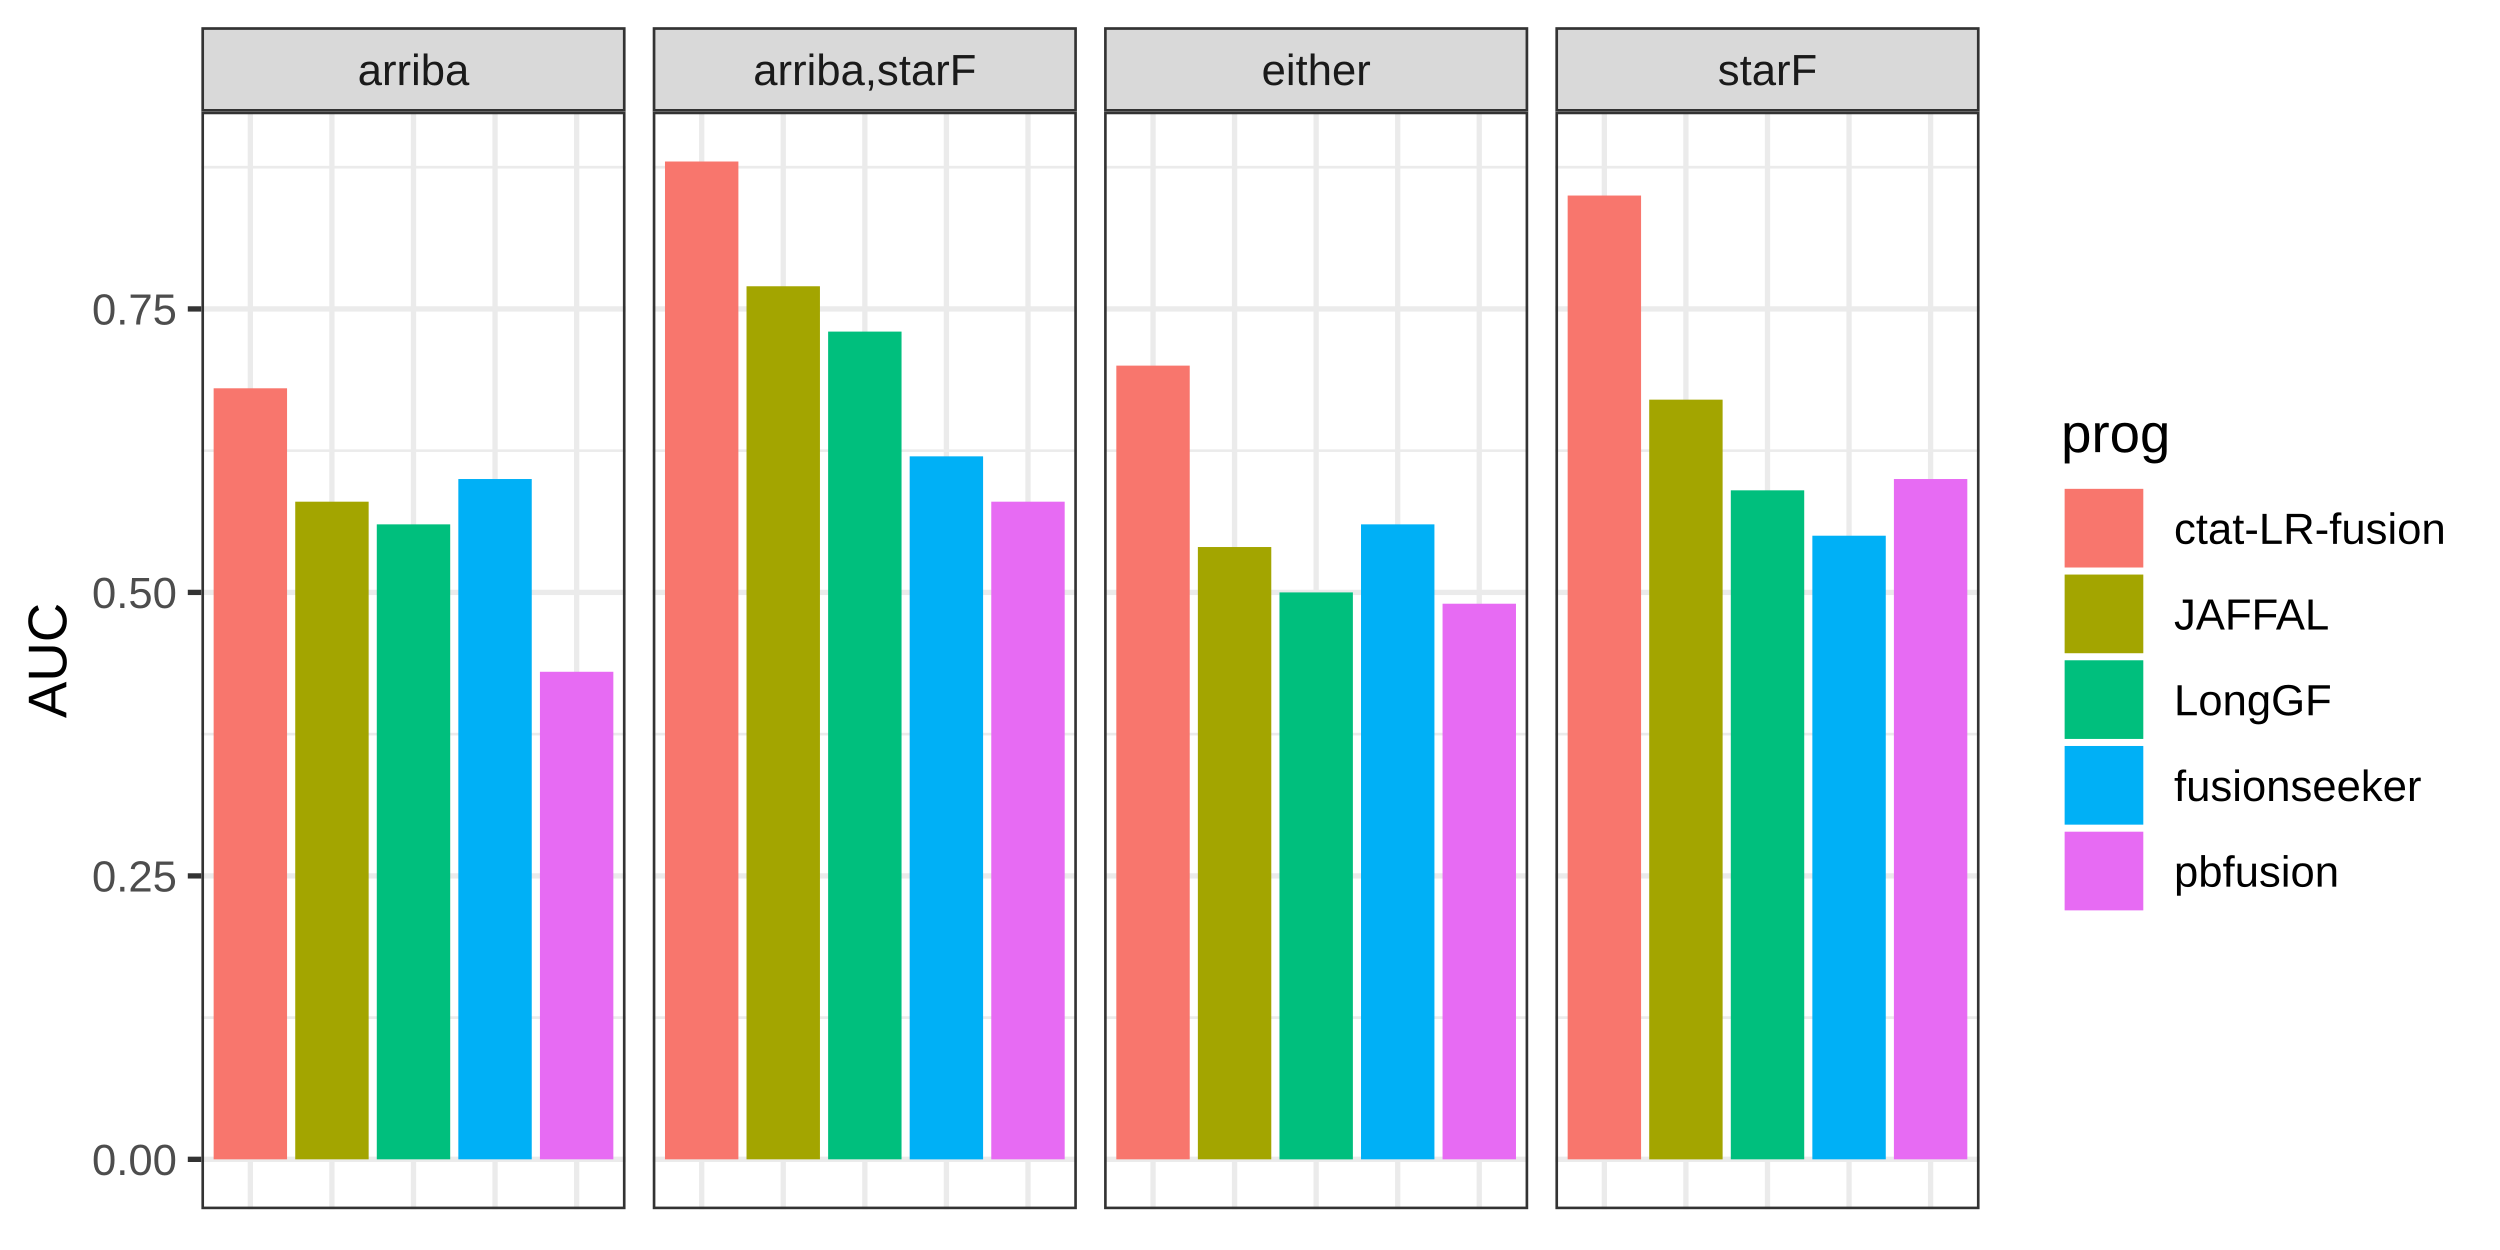
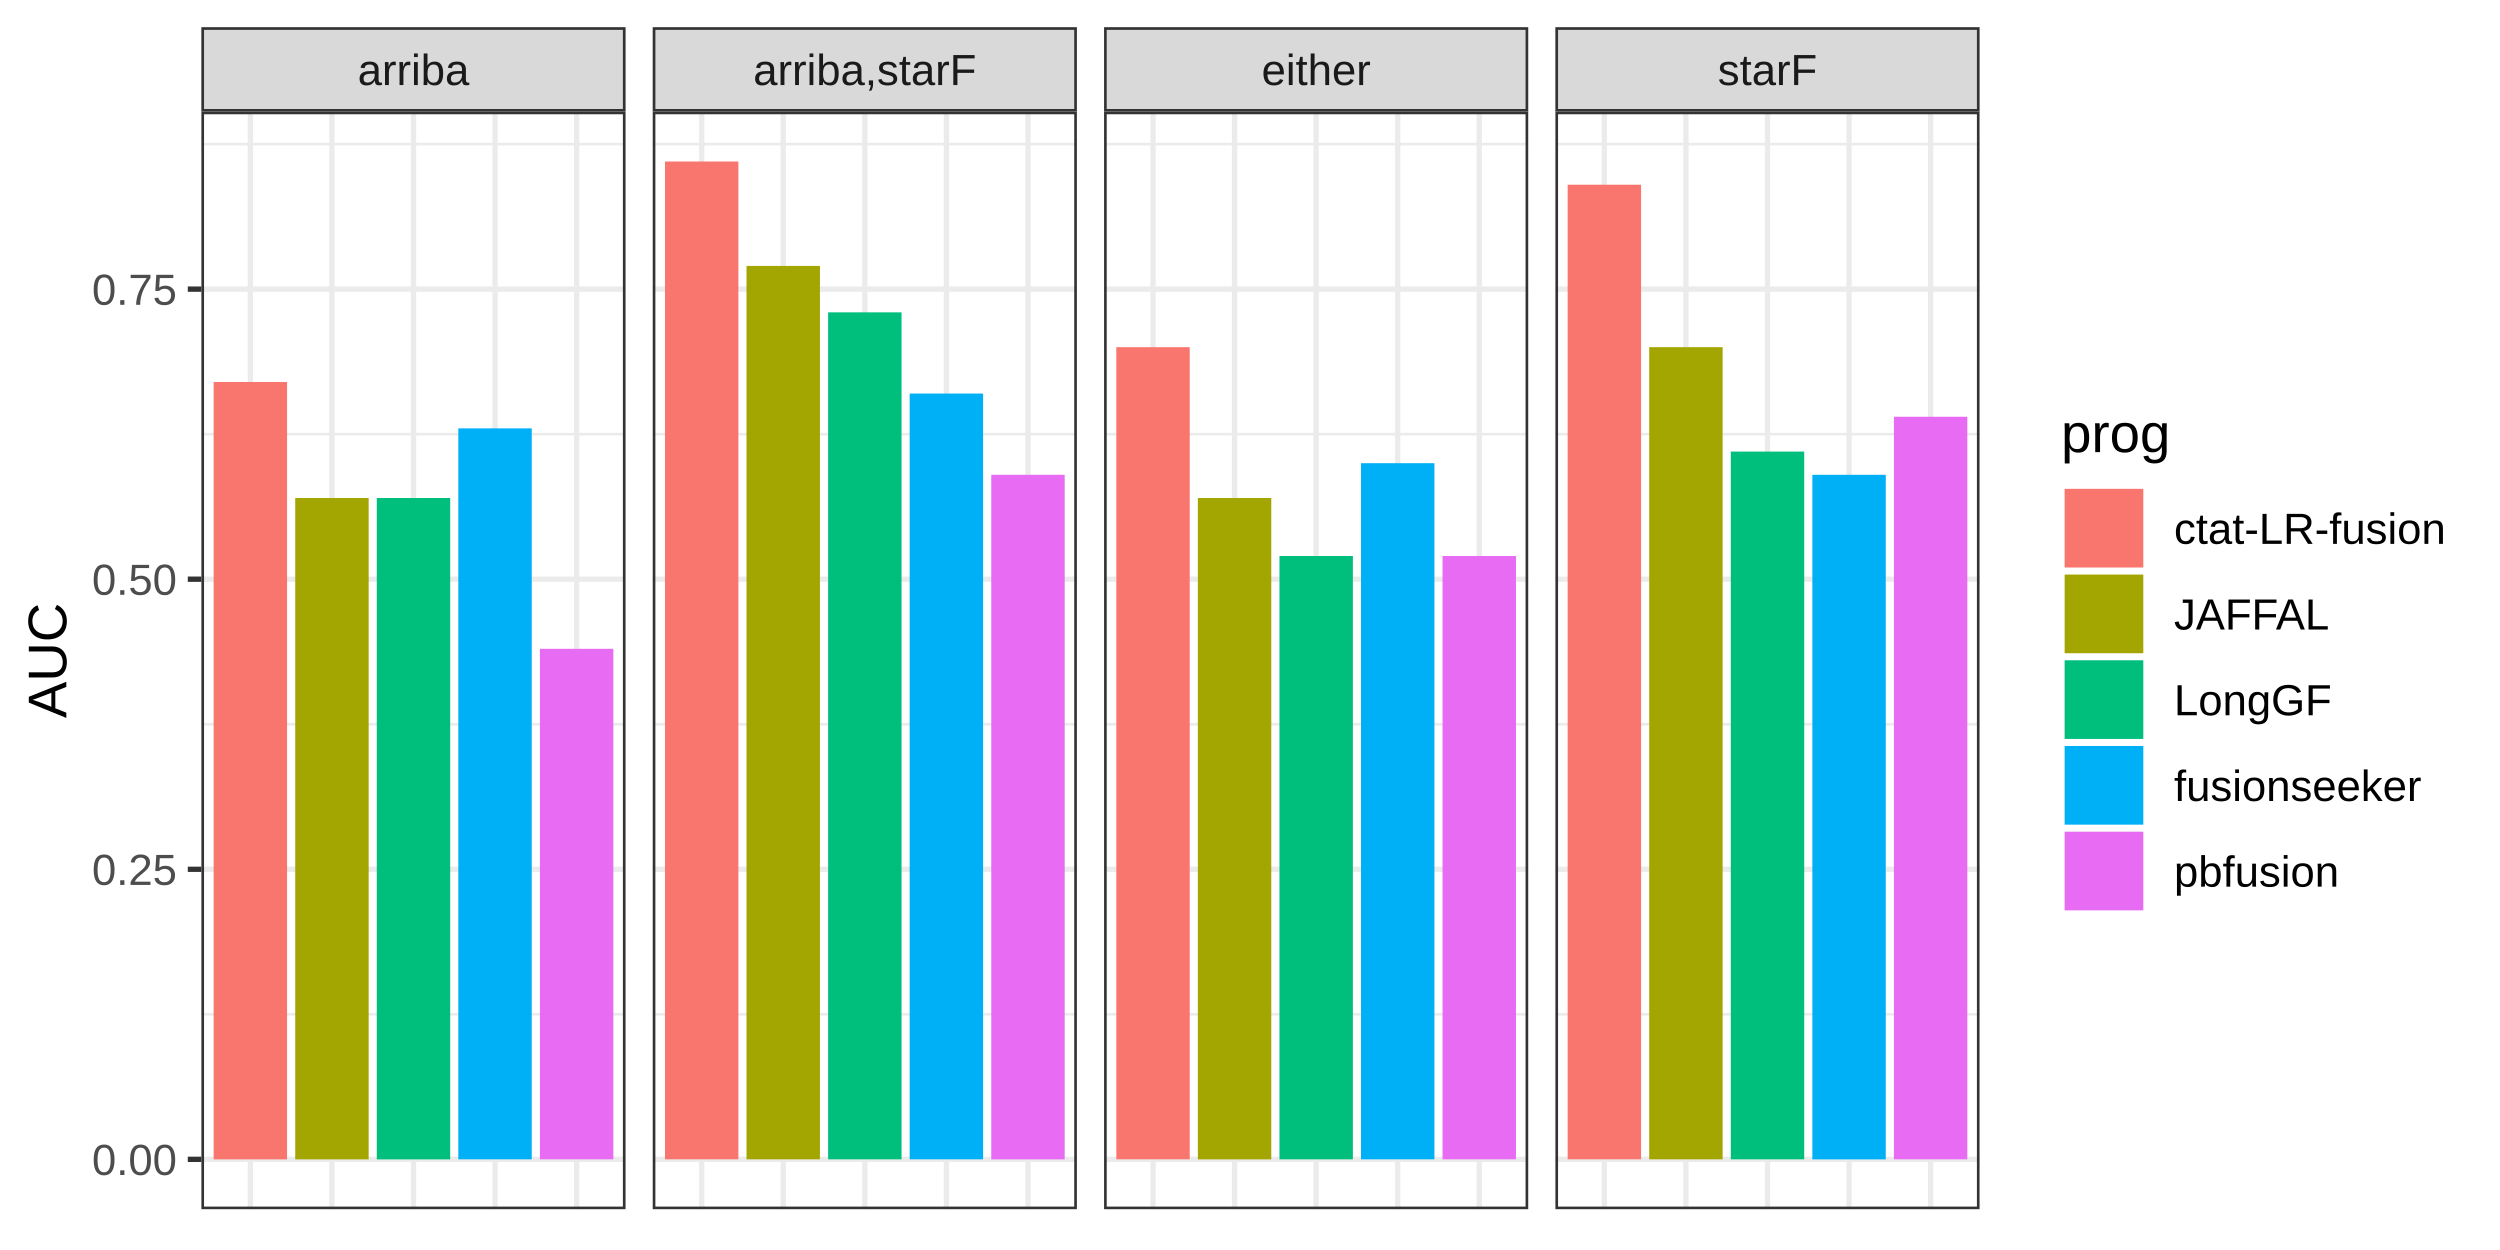
<svg xmlns="http://www.w3.org/2000/svg" class="svglite" width="504.00pt" height="252.00pt" viewBox="0 0 504.00 252.00">
  <defs>
    <style type="text/css">
    .svglite line, .svglite polyline, .svglite polygon, .svglite path, .svglite rect, .svglite circle {
      fill: none;
      stroke: #000000;
      stroke-linecap: round;
      stroke-linejoin: round;
      stroke-miterlimit: 10.00;
    }
    .svglite text {
      white-space: pre;
    }
  </style>
  </defs>
  <rect width="100%" height="100%" style="stroke: none; fill: #FFFFFF;" />
  <defs>
    <clipPath id="cpMC4wMHw1MDQuMDB8MC4wMHwyNTIuMDA=">
      <rect x="0.00" y="0.00" width="504.00" height="252.00" />
    </clipPath>
  </defs>
  <g clip-path="url(#cpMC4wMHw1MDQuMDB8MC4wMHwyNTIuMDA=)">
    <rect x="0.00" y="0.00" width="504.00" height="252.00" style="stroke-width: 1.07; stroke: #FFFFFF; fill: #FFFFFF;" />
  </g>
  <defs>
    <clipPath id="cpNDAuNjB8MTI2LjExfDIyLjUwfDI0My43OA==">
      <rect x="40.60" y="22.50" width="85.51" height="221.28" />
    </clipPath>
  </defs>
  <g clip-path="url(#cpNDAuNjB8MTI2LjExfDIyLjUwfDI0My43OA==)">
    <rect x="40.60" y="22.50" width="85.51" height="221.28" style="stroke-width: 1.07; stroke: none; fill: #FFFFFF;" />
-     <polyline points="40.60,205.15 126.11,205.15 " style="stroke-width: 0.53; stroke: #EBEBEB; stroke-linecap: butt;" />
-     <polyline points="40.60,148.00 126.11,148.00 " style="stroke-width: 0.53; stroke: #EBEBEB; stroke-linecap: butt;" />
-     <polyline points="40.60,90.85 126.11,90.85 " style="stroke-width: 0.53; stroke: #EBEBEB; stroke-linecap: butt;" />
-     <polyline points="40.60,33.71 126.11,33.71 " style="stroke-width: 0.53; stroke: #EBEBEB; stroke-linecap: butt;" />
+     <polyline points="40.60,204.48 126.11,204.48 " style="stroke-width: 0.53; stroke: #EBEBEB; stroke-linecap: butt;" />
+     <polyline points="40.60,146.01 126.11,146.01 " style="stroke-width: 0.53; stroke: #EBEBEB; stroke-linecap: butt;" />
+     <polyline points="40.60,87.53 126.11,87.53 " style="stroke-width: 0.53; stroke: #EBEBEB; stroke-linecap: butt;" />
+     <polyline points="40.60,29.05 126.11,29.05 " style="stroke-width: 0.53; stroke: #EBEBEB; stroke-linecap: butt;" />
    <polyline points="40.60,233.72 126.11,233.72 " style="stroke-width: 1.07; stroke: #EBEBEB; stroke-linecap: butt;" />
-     <polyline points="40.60,176.58 126.11,176.58 " style="stroke-width: 1.07; stroke: #EBEBEB; stroke-linecap: butt;" />
-     <polyline points="40.60,119.43 126.11,119.43 " style="stroke-width: 1.07; stroke: #EBEBEB; stroke-linecap: butt;" />
-     <polyline points="40.60,62.28 126.11,62.28 " style="stroke-width: 1.07; stroke: #EBEBEB; stroke-linecap: butt;" />
+     <polyline points="40.60,175.25 126.11,175.25 " style="stroke-width: 1.07; stroke: #EBEBEB; stroke-linecap: butt;" />
+     <polyline points="40.60,116.77 126.11,116.77 " style="stroke-width: 1.07; stroke: #EBEBEB; stroke-linecap: butt;" />
+     <polyline points="40.60,58.29 126.11,58.29 " style="stroke-width: 1.07; stroke: #EBEBEB; stroke-linecap: butt;" />
    <polyline points="50.47,243.78 50.47,22.50 " style="stroke-width: 1.07; stroke: #EBEBEB; stroke-linecap: butt;" />
    <polyline points="66.91,243.78 66.91,22.50 " style="stroke-width: 1.07; stroke: #EBEBEB; stroke-linecap: butt;" />
    <polyline points="83.36,243.78 83.36,22.50 " style="stroke-width: 1.07; stroke: #EBEBEB; stroke-linecap: butt;" />
    <polyline points="99.80,243.78 99.80,22.50 " style="stroke-width: 1.07; stroke: #EBEBEB; stroke-linecap: butt;" />
    <polyline points="116.25,243.78 116.25,22.50 " style="stroke-width: 1.07; stroke: #EBEBEB; stroke-linecap: butt;" />
-     <rect x="43.07" y="78.28" width="14.80" height="155.44" style="stroke-width: 1.07; stroke: none; stroke-linecap: butt; stroke-linejoin: miter; fill: #F8766D;" />
-     <rect x="92.40" y="96.57" width="14.80" height="137.15" style="stroke-width: 1.07; stroke: none; stroke-linecap: butt; stroke-linejoin: miter; fill: #00B0F6;" />
-     <rect x="59.52" y="101.14" width="14.80" height="132.58" style="stroke-width: 1.07; stroke: none; stroke-linecap: butt; stroke-linejoin: miter; fill: #A3A500;" />
-     <rect x="75.96" y="105.71" width="14.80" height="128.01" style="stroke-width: 1.07; stroke: none; stroke-linecap: butt; stroke-linejoin: miter; fill: #00BF7D;" />
-     <rect x="108.85" y="135.43" width="14.80" height="98.29" style="stroke-width: 1.07; stroke: none; stroke-linecap: butt; stroke-linejoin: miter; fill: #E76BF3;" />
+     <rect x="43.07" y="77.01" width="14.80" height="156.72" style="stroke-width: 1.07; stroke: none; stroke-linecap: butt; stroke-linejoin: miter; fill: #F8766D;" />
+     <rect x="92.40" y="86.36" width="14.80" height="147.36" style="stroke-width: 1.07; stroke: none; stroke-linecap: butt; stroke-linejoin: miter; fill: #00B0F6;" />
+     <rect x="59.52" y="100.40" width="14.80" height="133.33" style="stroke-width: 1.07; stroke: none; stroke-linecap: butt; stroke-linejoin: miter; fill: #A3A500;" />
+     <rect x="75.96" y="100.40" width="14.80" height="133.33" style="stroke-width: 1.07; stroke: none; stroke-linecap: butt; stroke-linejoin: miter; fill: #00BF7D;" />
+     <rect x="108.85" y="130.80" width="14.80" height="102.92" style="stroke-width: 1.07; stroke: none; stroke-linecap: butt; stroke-linejoin: miter; fill: #E76BF3;" />
    <rect x="40.60" y="22.50" width="85.51" height="221.28" style="stroke-width: 1.07; stroke: #333333;" />
  </g>
  <g clip-path="url(#cpMC4wMHw1MDQuMDB8MC4wMHwyNTIuMDA=)">
</g>
  <defs>
    <clipPath id="cpMTMxLjU5fDIxNy4xMHwyMi41MHwyNDMuNzg=">
      <rect x="131.59" y="22.50" width="85.51" height="221.28" />
    </clipPath>
  </defs>
  <g clip-path="url(#cpMTMxLjU5fDIxNy4xMHwyMi41MHwyNDMuNzg=)">
    <rect x="131.59" y="22.50" width="85.51" height="221.28" style="stroke-width: 1.07; stroke: none; fill: #FFFFFF;" />
-     <polyline points="131.59,205.15 217.10,205.15 " style="stroke-width: 0.53; stroke: #EBEBEB; stroke-linecap: butt;" />
-     <polyline points="131.59,148.00 217.10,148.00 " style="stroke-width: 0.53; stroke: #EBEBEB; stroke-linecap: butt;" />
-     <polyline points="131.59,90.85 217.10,90.85 " style="stroke-width: 0.53; stroke: #EBEBEB; stroke-linecap: butt;" />
-     <polyline points="131.59,33.71 217.10,33.71 " style="stroke-width: 0.53; stroke: #EBEBEB; stroke-linecap: butt;" />
+     <polyline points="131.59,204.48 217.10,204.48 " style="stroke-width: 0.53; stroke: #EBEBEB; stroke-linecap: butt;" />
+     <polyline points="131.59,146.01 217.10,146.01 " style="stroke-width: 0.53; stroke: #EBEBEB; stroke-linecap: butt;" />
+     <polyline points="131.59,87.53 217.10,87.53 " style="stroke-width: 0.53; stroke: #EBEBEB; stroke-linecap: butt;" />
+     <polyline points="131.59,29.05 217.10,29.05 " style="stroke-width: 0.53; stroke: #EBEBEB; stroke-linecap: butt;" />
    <polyline points="131.59,233.72 217.10,233.72 " style="stroke-width: 1.07; stroke: #EBEBEB; stroke-linecap: butt;" />
-     <polyline points="131.59,176.58 217.10,176.58 " style="stroke-width: 1.07; stroke: #EBEBEB; stroke-linecap: butt;" />
-     <polyline points="131.59,119.43 217.10,119.43 " style="stroke-width: 1.07; stroke: #EBEBEB; stroke-linecap: butt;" />
-     <polyline points="131.59,62.28 217.10,62.28 " style="stroke-width: 1.07; stroke: #EBEBEB; stroke-linecap: butt;" />
+     <polyline points="131.59,175.25 217.10,175.25 " style="stroke-width: 1.07; stroke: #EBEBEB; stroke-linecap: butt;" />
+     <polyline points="131.59,116.77 217.10,116.77 " style="stroke-width: 1.07; stroke: #EBEBEB; stroke-linecap: butt;" />
+     <polyline points="131.59,58.29 217.10,58.29 " style="stroke-width: 1.07; stroke: #EBEBEB; stroke-linecap: butt;" />
    <polyline points="141.46,243.78 141.46,22.50 " style="stroke-width: 1.07; stroke: #EBEBEB; stroke-linecap: butt;" />
    <polyline points="157.90,243.78 157.90,22.50 " style="stroke-width: 1.07; stroke: #EBEBEB; stroke-linecap: butt;" />
    <polyline points="174.35,243.78 174.35,22.50 " style="stroke-width: 1.07; stroke: #EBEBEB; stroke-linecap: butt;" />
    <polyline points="190.79,243.78 190.79,22.50 " style="stroke-width: 1.07; stroke: #EBEBEB; stroke-linecap: butt;" />
    <polyline points="207.24,243.78 207.24,22.50 " style="stroke-width: 1.07; stroke: #EBEBEB; stroke-linecap: butt;" />
    <rect x="134.06" y="32.56" width="14.80" height="201.16" style="stroke-width: 1.07; stroke: none; stroke-linecap: butt; stroke-linejoin: miter; fill: #F8766D;" />
-     <rect x="150.50" y="57.71" width="14.80" height="176.01" style="stroke-width: 1.07; stroke: none; stroke-linecap: butt; stroke-linejoin: miter; fill: #A3A500;" />
-     <rect x="166.95" y="66.85" width="14.80" height="166.87" style="stroke-width: 1.07; stroke: none; stroke-linecap: butt; stroke-linejoin: miter; fill: #00BF7D;" />
-     <rect x="183.39" y="92.00" width="14.80" height="141.73" style="stroke-width: 1.07; stroke: none; stroke-linecap: butt; stroke-linejoin: miter; fill: #00B0F6;" />
-     <rect x="199.84" y="101.14" width="14.80" height="132.58" style="stroke-width: 1.07; stroke: none; stroke-linecap: butt; stroke-linejoin: miter; fill: #E76BF3;" />
+     <rect x="150.50" y="53.61" width="14.80" height="180.11" style="stroke-width: 1.07; stroke: none; stroke-linecap: butt; stroke-linejoin: miter; fill: #A3A500;" />
+     <rect x="166.95" y="62.97" width="14.80" height="170.75" style="stroke-width: 1.07; stroke: none; stroke-linecap: butt; stroke-linejoin: miter; fill: #00BF7D;" />
+     <rect x="183.39" y="79.34" width="14.80" height="154.38" style="stroke-width: 1.07; stroke: none; stroke-linecap: butt; stroke-linejoin: miter; fill: #00B0F6;" />
+     <rect x="199.84" y="95.72" width="14.80" height="138.01" style="stroke-width: 1.07; stroke: none; stroke-linecap: butt; stroke-linejoin: miter; fill: #E76BF3;" />
    <rect x="131.59" y="22.50" width="85.51" height="221.28" style="stroke-width: 1.07; stroke: #333333;" />
  </g>
  <g clip-path="url(#cpMC4wMHw1MDQuMDB8MC4wMHwyNTIuMDA=)">
</g>
  <defs>
    <clipPath id="cpMjIyLjU4fDMwOC4wOXwyMi41MHwyNDMuNzg=">
      <rect x="222.58" y="22.50" width="85.51" height="221.28" />
    </clipPath>
  </defs>
  <g clip-path="url(#cpMjIyLjU4fDMwOC4wOXwyMi41MHwyNDMuNzg=)">
    <rect x="222.58" y="22.50" width="85.51" height="221.28" style="stroke-width: 1.07; stroke: none; fill: #FFFFFF;" />
-     <polyline points="222.58,205.15 308.09,205.15 " style="stroke-width: 0.53; stroke: #EBEBEB; stroke-linecap: butt;" />
-     <polyline points="222.58,148.00 308.09,148.00 " style="stroke-width: 0.53; stroke: #EBEBEB; stroke-linecap: butt;" />
-     <polyline points="222.58,90.85 308.09,90.85 " style="stroke-width: 0.53; stroke: #EBEBEB; stroke-linecap: butt;" />
-     <polyline points="222.58,33.71 308.09,33.71 " style="stroke-width: 0.53; stroke: #EBEBEB; stroke-linecap: butt;" />
+     <polyline points="222.58,204.48 308.09,204.48 " style="stroke-width: 0.53; stroke: #EBEBEB; stroke-linecap: butt;" />
+     <polyline points="222.58,146.01 308.09,146.01 " style="stroke-width: 0.53; stroke: #EBEBEB; stroke-linecap: butt;" />
+     <polyline points="222.58,87.53 308.09,87.53 " style="stroke-width: 0.53; stroke: #EBEBEB; stroke-linecap: butt;" />
+     <polyline points="222.58,29.05 308.09,29.05 " style="stroke-width: 0.53; stroke: #EBEBEB; stroke-linecap: butt;" />
    <polyline points="222.58,233.72 308.09,233.72 " style="stroke-width: 1.07; stroke: #EBEBEB; stroke-linecap: butt;" />
-     <polyline points="222.58,176.58 308.09,176.58 " style="stroke-width: 1.07; stroke: #EBEBEB; stroke-linecap: butt;" />
-     <polyline points="222.58,119.43 308.09,119.43 " style="stroke-width: 1.07; stroke: #EBEBEB; stroke-linecap: butt;" />
-     <polyline points="222.58,62.28 308.09,62.28 " style="stroke-width: 1.07; stroke: #EBEBEB; stroke-linecap: butt;" />
+     <polyline points="222.58,175.25 308.09,175.25 " style="stroke-width: 1.07; stroke: #EBEBEB; stroke-linecap: butt;" />
+     <polyline points="222.58,116.77 308.09,116.77 " style="stroke-width: 1.07; stroke: #EBEBEB; stroke-linecap: butt;" />
+     <polyline points="222.58,58.29 308.09,58.29 " style="stroke-width: 1.07; stroke: #EBEBEB; stroke-linecap: butt;" />
    <polyline points="232.45,243.78 232.45,22.50 " style="stroke-width: 1.07; stroke: #EBEBEB; stroke-linecap: butt;" />
    <polyline points="248.89,243.78 248.89,22.50 " style="stroke-width: 1.07; stroke: #EBEBEB; stroke-linecap: butt;" />
    <polyline points="265.34,243.78 265.34,22.50 " style="stroke-width: 1.07; stroke: #EBEBEB; stroke-linecap: butt;" />
    <polyline points="281.78,243.78 281.78,22.50 " style="stroke-width: 1.07; stroke: #EBEBEB; stroke-linecap: butt;" />
    <polyline points="298.22,243.78 298.22,22.50 " style="stroke-width: 1.07; stroke: #EBEBEB; stroke-linecap: butt;" />
-     <rect x="225.05" y="73.71" width="14.80" height="160.01" style="stroke-width: 1.07; stroke: none; stroke-linecap: butt; stroke-linejoin: miter; fill: #F8766D;" />
-     <rect x="274.38" y="105.71" width="14.80" height="128.01" style="stroke-width: 1.07; stroke: none; stroke-linecap: butt; stroke-linejoin: miter; fill: #00B0F6;" />
-     <rect x="241.49" y="110.28" width="14.80" height="123.44" style="stroke-width: 1.07; stroke: none; stroke-linecap: butt; stroke-linejoin: miter; fill: #A3A500;" />
-     <rect x="257.94" y="119.43" width="14.80" height="114.30" style="stroke-width: 1.07; stroke: none; stroke-linecap: butt; stroke-linejoin: miter; fill: #00BF7D;" />
-     <rect x="290.82" y="121.71" width="14.80" height="112.01" style="stroke-width: 1.07; stroke: none; stroke-linecap: butt; stroke-linejoin: miter; fill: #E76BF3;" />
+     <rect x="225.05" y="69.99" width="14.80" height="163.73" style="stroke-width: 1.07; stroke: none; stroke-linecap: butt; stroke-linejoin: miter; fill: #F8766D;" />
+     <rect x="274.38" y="93.38" width="14.80" height="140.34" style="stroke-width: 1.07; stroke: none; stroke-linecap: butt; stroke-linejoin: miter; fill: #00B0F6;" />
+     <rect x="241.49" y="100.40" width="14.80" height="133.33" style="stroke-width: 1.07; stroke: none; stroke-linecap: butt; stroke-linejoin: miter; fill: #A3A500;" />
+     <rect x="257.94" y="112.09" width="14.80" height="121.63" style="stroke-width: 1.07; stroke: none; stroke-linecap: butt; stroke-linejoin: miter; fill: #00BF7D;" />
+     <rect x="290.82" y="112.09" width="14.80" height="121.63" style="stroke-width: 1.07; stroke: none; stroke-linecap: butt; stroke-linejoin: miter; fill: #E76BF3;" />
    <rect x="222.58" y="22.50" width="85.51" height="221.28" style="stroke-width: 1.07; stroke: #333333;" />
  </g>
  <g clip-path="url(#cpMC4wMHw1MDQuMDB8MC4wMHwyNTIuMDA=)">
</g>
  <defs>
    <clipPath id="cpMzEzLjU3fDM5OS4wOHwyMi41MHwyNDMuNzg=">
      <rect x="313.57" y="22.50" width="85.51" height="221.28" />
    </clipPath>
  </defs>
  <g clip-path="url(#cpMzEzLjU3fDM5OS4wOHwyMi41MHwyNDMuNzg=)">
    <rect x="313.57" y="22.50" width="85.51" height="221.28" style="stroke-width: 1.07; stroke: none; fill: #FFFFFF;" />
-     <polyline points="313.57,205.15 399.08,205.15 " style="stroke-width: 0.53; stroke: #EBEBEB; stroke-linecap: butt;" />
-     <polyline points="313.57,148.00 399.08,148.00 " style="stroke-width: 0.53; stroke: #EBEBEB; stroke-linecap: butt;" />
-     <polyline points="313.57,90.85 399.08,90.85 " style="stroke-width: 0.53; stroke: #EBEBEB; stroke-linecap: butt;" />
-     <polyline points="313.57,33.71 399.08,33.71 " style="stroke-width: 0.53; stroke: #EBEBEB; stroke-linecap: butt;" />
+     <polyline points="313.57,204.48 399.08,204.48 " style="stroke-width: 0.53; stroke: #EBEBEB; stroke-linecap: butt;" />
+     <polyline points="313.57,146.01 399.08,146.01 " style="stroke-width: 0.53; stroke: #EBEBEB; stroke-linecap: butt;" />
+     <polyline points="313.57,87.53 399.08,87.53 " style="stroke-width: 0.53; stroke: #EBEBEB; stroke-linecap: butt;" />
+     <polyline points="313.57,29.05 399.08,29.05 " style="stroke-width: 0.53; stroke: #EBEBEB; stroke-linecap: butt;" />
    <polyline points="313.57,233.72 399.08,233.72 " style="stroke-width: 1.07; stroke: #EBEBEB; stroke-linecap: butt;" />
-     <polyline points="313.57,176.58 399.08,176.58 " style="stroke-width: 1.07; stroke: #EBEBEB; stroke-linecap: butt;" />
-     <polyline points="313.57,119.43 399.08,119.43 " style="stroke-width: 1.07; stroke: #EBEBEB; stroke-linecap: butt;" />
-     <polyline points="313.57,62.28 399.08,62.28 " style="stroke-width: 1.07; stroke: #EBEBEB; stroke-linecap: butt;" />
+     <polyline points="313.57,175.25 399.08,175.25 " style="stroke-width: 1.07; stroke: #EBEBEB; stroke-linecap: butt;" />
+     <polyline points="313.57,116.77 399.08,116.77 " style="stroke-width: 1.07; stroke: #EBEBEB; stroke-linecap: butt;" />
+     <polyline points="313.57,58.29 399.08,58.29 " style="stroke-width: 1.07; stroke: #EBEBEB; stroke-linecap: butt;" />
    <polyline points="323.44,243.78 323.44,22.50 " style="stroke-width: 1.07; stroke: #EBEBEB; stroke-linecap: butt;" />
    <polyline points="339.88,243.78 339.88,22.50 " style="stroke-width: 1.07; stroke: #EBEBEB; stroke-linecap: butt;" />
    <polyline points="356.33,243.78 356.33,22.50 " style="stroke-width: 1.07; stroke: #EBEBEB; stroke-linecap: butt;" />
    <polyline points="372.77,243.78 372.77,22.50 " style="stroke-width: 1.07; stroke: #EBEBEB; stroke-linecap: butt;" />
    <polyline points="389.21,243.78 389.21,22.50 " style="stroke-width: 1.07; stroke: #EBEBEB; stroke-linecap: butt;" />
-     <rect x="316.04" y="39.42" width="14.80" height="194.30" style="stroke-width: 1.07; stroke: none; stroke-linecap: butt; stroke-linejoin: miter; fill: #F8766D;" />
-     <rect x="332.48" y="80.57" width="14.80" height="153.16" style="stroke-width: 1.07; stroke: none; stroke-linecap: butt; stroke-linejoin: miter; fill: #A3A500;" />
-     <rect x="381.81" y="96.57" width="14.80" height="137.15" style="stroke-width: 1.07; stroke: none; stroke-linecap: butt; stroke-linejoin: miter; fill: #E76BF3;" />
-     <rect x="348.93" y="98.85" width="14.80" height="134.87" style="stroke-width: 1.07; stroke: none; stroke-linecap: butt; stroke-linejoin: miter; fill: #00BF7D;" />
-     <rect x="365.37" y="108.00" width="14.80" height="125.72" style="stroke-width: 1.07; stroke: none; stroke-linecap: butt; stroke-linejoin: miter; fill: #00B0F6;" />
+     <rect x="316.04" y="37.24" width="14.80" height="196.48" style="stroke-width: 1.07; stroke: none; stroke-linecap: butt; stroke-linejoin: miter; fill: #F8766D;" />
+     <rect x="332.48" y="69.99" width="14.80" height="163.73" style="stroke-width: 1.07; stroke: none; stroke-linecap: butt; stroke-linejoin: miter; fill: #A3A500;" />
+     <rect x="381.81" y="84.02" width="14.80" height="149.70" style="stroke-width: 1.07; stroke: none; stroke-linecap: butt; stroke-linejoin: miter; fill: #E76BF3;" />
+     <rect x="348.93" y="91.04" width="14.80" height="142.68" style="stroke-width: 1.07; stroke: none; stroke-linecap: butt; stroke-linejoin: miter; fill: #00BF7D;" />
+     <rect x="365.37" y="95.72" width="14.80" height="138.01" style="stroke-width: 1.07; stroke: none; stroke-linecap: butt; stroke-linejoin: miter; fill: #00B0F6;" />
    <rect x="313.57" y="22.50" width="85.51" height="221.28" style="stroke-width: 1.07; stroke: #333333;" />
  </g>
  <g clip-path="url(#cpMC4wMHw1MDQuMDB8MC4wMHwyNTIuMDA=)">
</g>
  <defs>
    <clipPath id="cpNDAuNjB8MTI2LjExfDUuNDh8MjIuNTA=">
      <rect x="40.60" y="5.48" width="85.51" height="17.03" />
    </clipPath>
  </defs>
  <g clip-path="url(#cpNDAuNjB8MTI2LjExfDUuNDh8MjIuNTA=)">
    <rect x="40.60" y="5.48" width="85.51" height="17.03" style="stroke-width: 1.07; stroke: #333333; fill: #D9D9D9;" />
    <text x="83.36" y="17.15" text-anchor="middle" style="font-size: 8.80px;fill: #1A1A1A; font-family: &quot;Arial&quot;;" textLength="22.50px" lengthAdjust="spacingAndGlyphs">arriba</text>
  </g>
  <g clip-path="url(#cpMC4wMHw1MDQuMDB8MC4wMHwyNTIuMDA=)">
</g>
  <defs>
    <clipPath id="cpMTMxLjU5fDIxNy4xMHw1LjQ4fDIyLjUw">
      <rect x="131.59" y="5.48" width="85.51" height="17.03" />
    </clipPath>
  </defs>
  <g clip-path="url(#cpMTMxLjU5fDIxNy4xMHw1LjQ4fDIyLjUw)">
    <rect x="131.59" y="5.48" width="85.51" height="17.03" style="stroke-width: 1.07; stroke: #333333; fill: #D9D9D9;" />
    <text x="174.35" y="17.15" text-anchor="middle" style="font-size: 8.80px;fill: #1A1A1A; font-family: &quot;Arial&quot;;" textLength="44.98px" lengthAdjust="spacingAndGlyphs">arriba,starF</text>
  </g>
  <g clip-path="url(#cpMC4wMHw1MDQuMDB8MC4wMHwyNTIuMDA=)">
</g>
  <defs>
    <clipPath id="cpMjIyLjU4fDMwOC4wOXw1LjQ4fDIyLjUw">
      <rect x="222.58" y="5.48" width="85.51" height="17.03" />
    </clipPath>
  </defs>
  <g clip-path="url(#cpMjIyLjU4fDMwOC4wOXw1LjQ4fDIyLjUw)">
    <rect x="222.58" y="5.48" width="85.51" height="17.03" style="stroke-width: 1.07; stroke: #333333; fill: #D9D9D9;" />
    <text x="265.34" y="17.15" text-anchor="middle" style="font-size: 8.80px;fill: #1A1A1A; font-family: &quot;Arial&quot;;" textLength="22.01px" lengthAdjust="spacingAndGlyphs">either</text>
  </g>
  <g clip-path="url(#cpMC4wMHw1MDQuMDB8MC4wMHwyNTIuMDA=)">
</g>
  <defs>
    <clipPath id="cpMzEzLjU3fDM5OS4wOHw1LjQ4fDIyLjUw">
      <rect x="313.57" y="5.48" width="85.51" height="17.03" />
    </clipPath>
  </defs>
  <g clip-path="url(#cpMzEzLjU3fDM5OS4wOHw1LjQ4fDIyLjUw)">
    <rect x="313.57" y="5.48" width="85.51" height="17.03" style="stroke-width: 1.07; stroke: #333333; fill: #D9D9D9;" />
    <text x="356.33" y="17.15" text-anchor="middle" style="font-size: 8.80px;fill: #1A1A1A; font-family: &quot;Arial&quot;;" textLength="20.04px" lengthAdjust="spacingAndGlyphs">starF</text>
  </g>
  <g clip-path="url(#cpMC4wMHw1MDQuMDB8MC4wMHwyNTIuMDA=)">
    <text x="35.67" y="236.88" text-anchor="end" style="font-size: 8.80px;fill: #4D4D4D; font-family: &quot;Arial&quot;;" textLength="17.13px" lengthAdjust="spacingAndGlyphs">0.00</text>
-     <text x="35.67" y="179.73" text-anchor="end" style="font-size: 8.80px;fill: #4D4D4D; font-family: &quot;Arial&quot;;" textLength="17.13px" lengthAdjust="spacingAndGlyphs">0.25</text>
-     <text x="35.67" y="122.58" text-anchor="end" style="font-size: 8.80px;fill: #4D4D4D; font-family: &quot;Arial&quot;;" textLength="17.13px" lengthAdjust="spacingAndGlyphs">0.50</text>
-     <text x="35.67" y="65.43" text-anchor="end" style="font-size: 8.80px;fill: #4D4D4D; font-family: &quot;Arial&quot;;" textLength="17.13px" lengthAdjust="spacingAndGlyphs">0.75</text>
+     <text x="35.67" y="178.40" text-anchor="end" style="font-size: 8.80px;fill: #4D4D4D; font-family: &quot;Arial&quot;;" textLength="17.13px" lengthAdjust="spacingAndGlyphs">0.25</text>
+     <text x="35.67" y="119.92" text-anchor="end" style="font-size: 8.80px;fill: #4D4D4D; font-family: &quot;Arial&quot;;" textLength="17.13px" lengthAdjust="spacingAndGlyphs">0.50</text>
+     <text x="35.67" y="61.45" text-anchor="end" style="font-size: 8.80px;fill: #4D4D4D; font-family: &quot;Arial&quot;;" textLength="17.13px" lengthAdjust="spacingAndGlyphs">0.75</text>
    <polyline points="37.86,233.72 40.60,233.72 " style="stroke-width: 1.07; stroke: #333333; stroke-linecap: butt;" />
-     <polyline points="37.86,176.58 40.60,176.58 " style="stroke-width: 1.07; stroke: #333333; stroke-linecap: butt;" />
-     <polyline points="37.86,119.43 40.60,119.43 " style="stroke-width: 1.07; stroke: #333333; stroke-linecap: butt;" />
-     <polyline points="37.86,62.28 40.60,62.28 " style="stroke-width: 1.07; stroke: #333333; stroke-linecap: butt;" />
+     <polyline points="37.86,175.25 40.60,175.25 " style="stroke-width: 1.07; stroke: #333333; stroke-linecap: butt;" />
+     <polyline points="37.86,116.77 40.60,116.77 " style="stroke-width: 1.07; stroke: #333333; stroke-linecap: butt;" />
+     <polyline points="37.86,58.29 40.60,58.29 " style="stroke-width: 1.07; stroke: #333333; stroke-linecap: butt;" />
    <text transform="translate(13.37,133.14) rotate(-90)" text-anchor="middle" style="font-size: 11.00px; font-family: &quot;Arial&quot;;" textLength="23.22px" lengthAdjust="spacingAndGlyphs">AUC</text>
    <rect x="410.04" y="76.56" width="88.48" height="113.16" style="stroke-width: 1.07; stroke: none; fill: #FFFFFF;" />
    <text x="415.52" y="91.15" style="font-size: 11.00px; font-family: &quot;Arial&quot;;" textLength="22.02px" lengthAdjust="spacingAndGlyphs">prog</text>
    <rect x="415.52" y="97.85" width="17.28" height="17.28" style="stroke-width: 1.07; stroke: none; fill: #FFFFFF;" />
    <rect x="416.23" y="98.55" width="15.86" height="15.86" style="stroke-width: 1.07; stroke: none; stroke-linecap: butt; stroke-linejoin: miter; fill: #F8766D;" />
    <rect x="415.52" y="115.13" width="17.28" height="17.28" style="stroke-width: 1.07; stroke: none; fill: #FFFFFF;" />
    <rect x="416.23" y="115.83" width="15.86" height="15.86" style="stroke-width: 1.07; stroke: none; stroke-linecap: butt; stroke-linejoin: miter; fill: #A3A500;" />
    <rect x="415.52" y="132.41" width="17.28" height="17.28" style="stroke-width: 1.07; stroke: none; fill: #FFFFFF;" />
    <rect x="416.23" y="133.11" width="15.86" height="15.86" style="stroke-width: 1.07; stroke: none; stroke-linecap: butt; stroke-linejoin: miter; fill: #00BF7D;" />
    <rect x="415.52" y="149.69" width="17.28" height="17.28" style="stroke-width: 1.07; stroke: none; fill: #FFFFFF;" />
    <rect x="416.23" y="150.39" width="15.86" height="15.86" style="stroke-width: 1.07; stroke: none; stroke-linecap: butt; stroke-linejoin: miter; fill: #00B0F6;" />
    <rect x="415.52" y="166.97" width="17.28" height="17.28" style="stroke-width: 1.07; stroke: none; fill: #FFFFFF;" />
    <rect x="416.23" y="167.67" width="15.86" height="15.86" style="stroke-width: 1.07; stroke: none; stroke-linecap: butt; stroke-linejoin: miter; fill: #E76BF3;" />
    <text x="438.28" y="109.64" style="font-size: 8.80px; font-family: &quot;Arial&quot;;" textLength="54.76px" lengthAdjust="spacingAndGlyphs">ctat-LR-fusion</text>
    <text x="438.28" y="126.92" style="font-size: 8.80px; font-family: &quot;Arial&quot;;" textLength="31.77px" lengthAdjust="spacingAndGlyphs">JAFFAL</text>
    <text x="438.28" y="144.20" style="font-size: 8.80px; font-family: &quot;Arial&quot;;" textLength="31.80px" lengthAdjust="spacingAndGlyphs">LongGF</text>
    <text x="438.28" y="161.48" style="font-size: 8.80px; font-family: &quot;Arial&quot;;" textLength="49.90px" lengthAdjust="spacingAndGlyphs">fusionseeker</text>
    <text x="438.28" y="178.76" style="font-size: 8.80px; font-family: &quot;Arial&quot;;" textLength="33.27px" lengthAdjust="spacingAndGlyphs">pbfusion</text>
  </g>
</svg>
